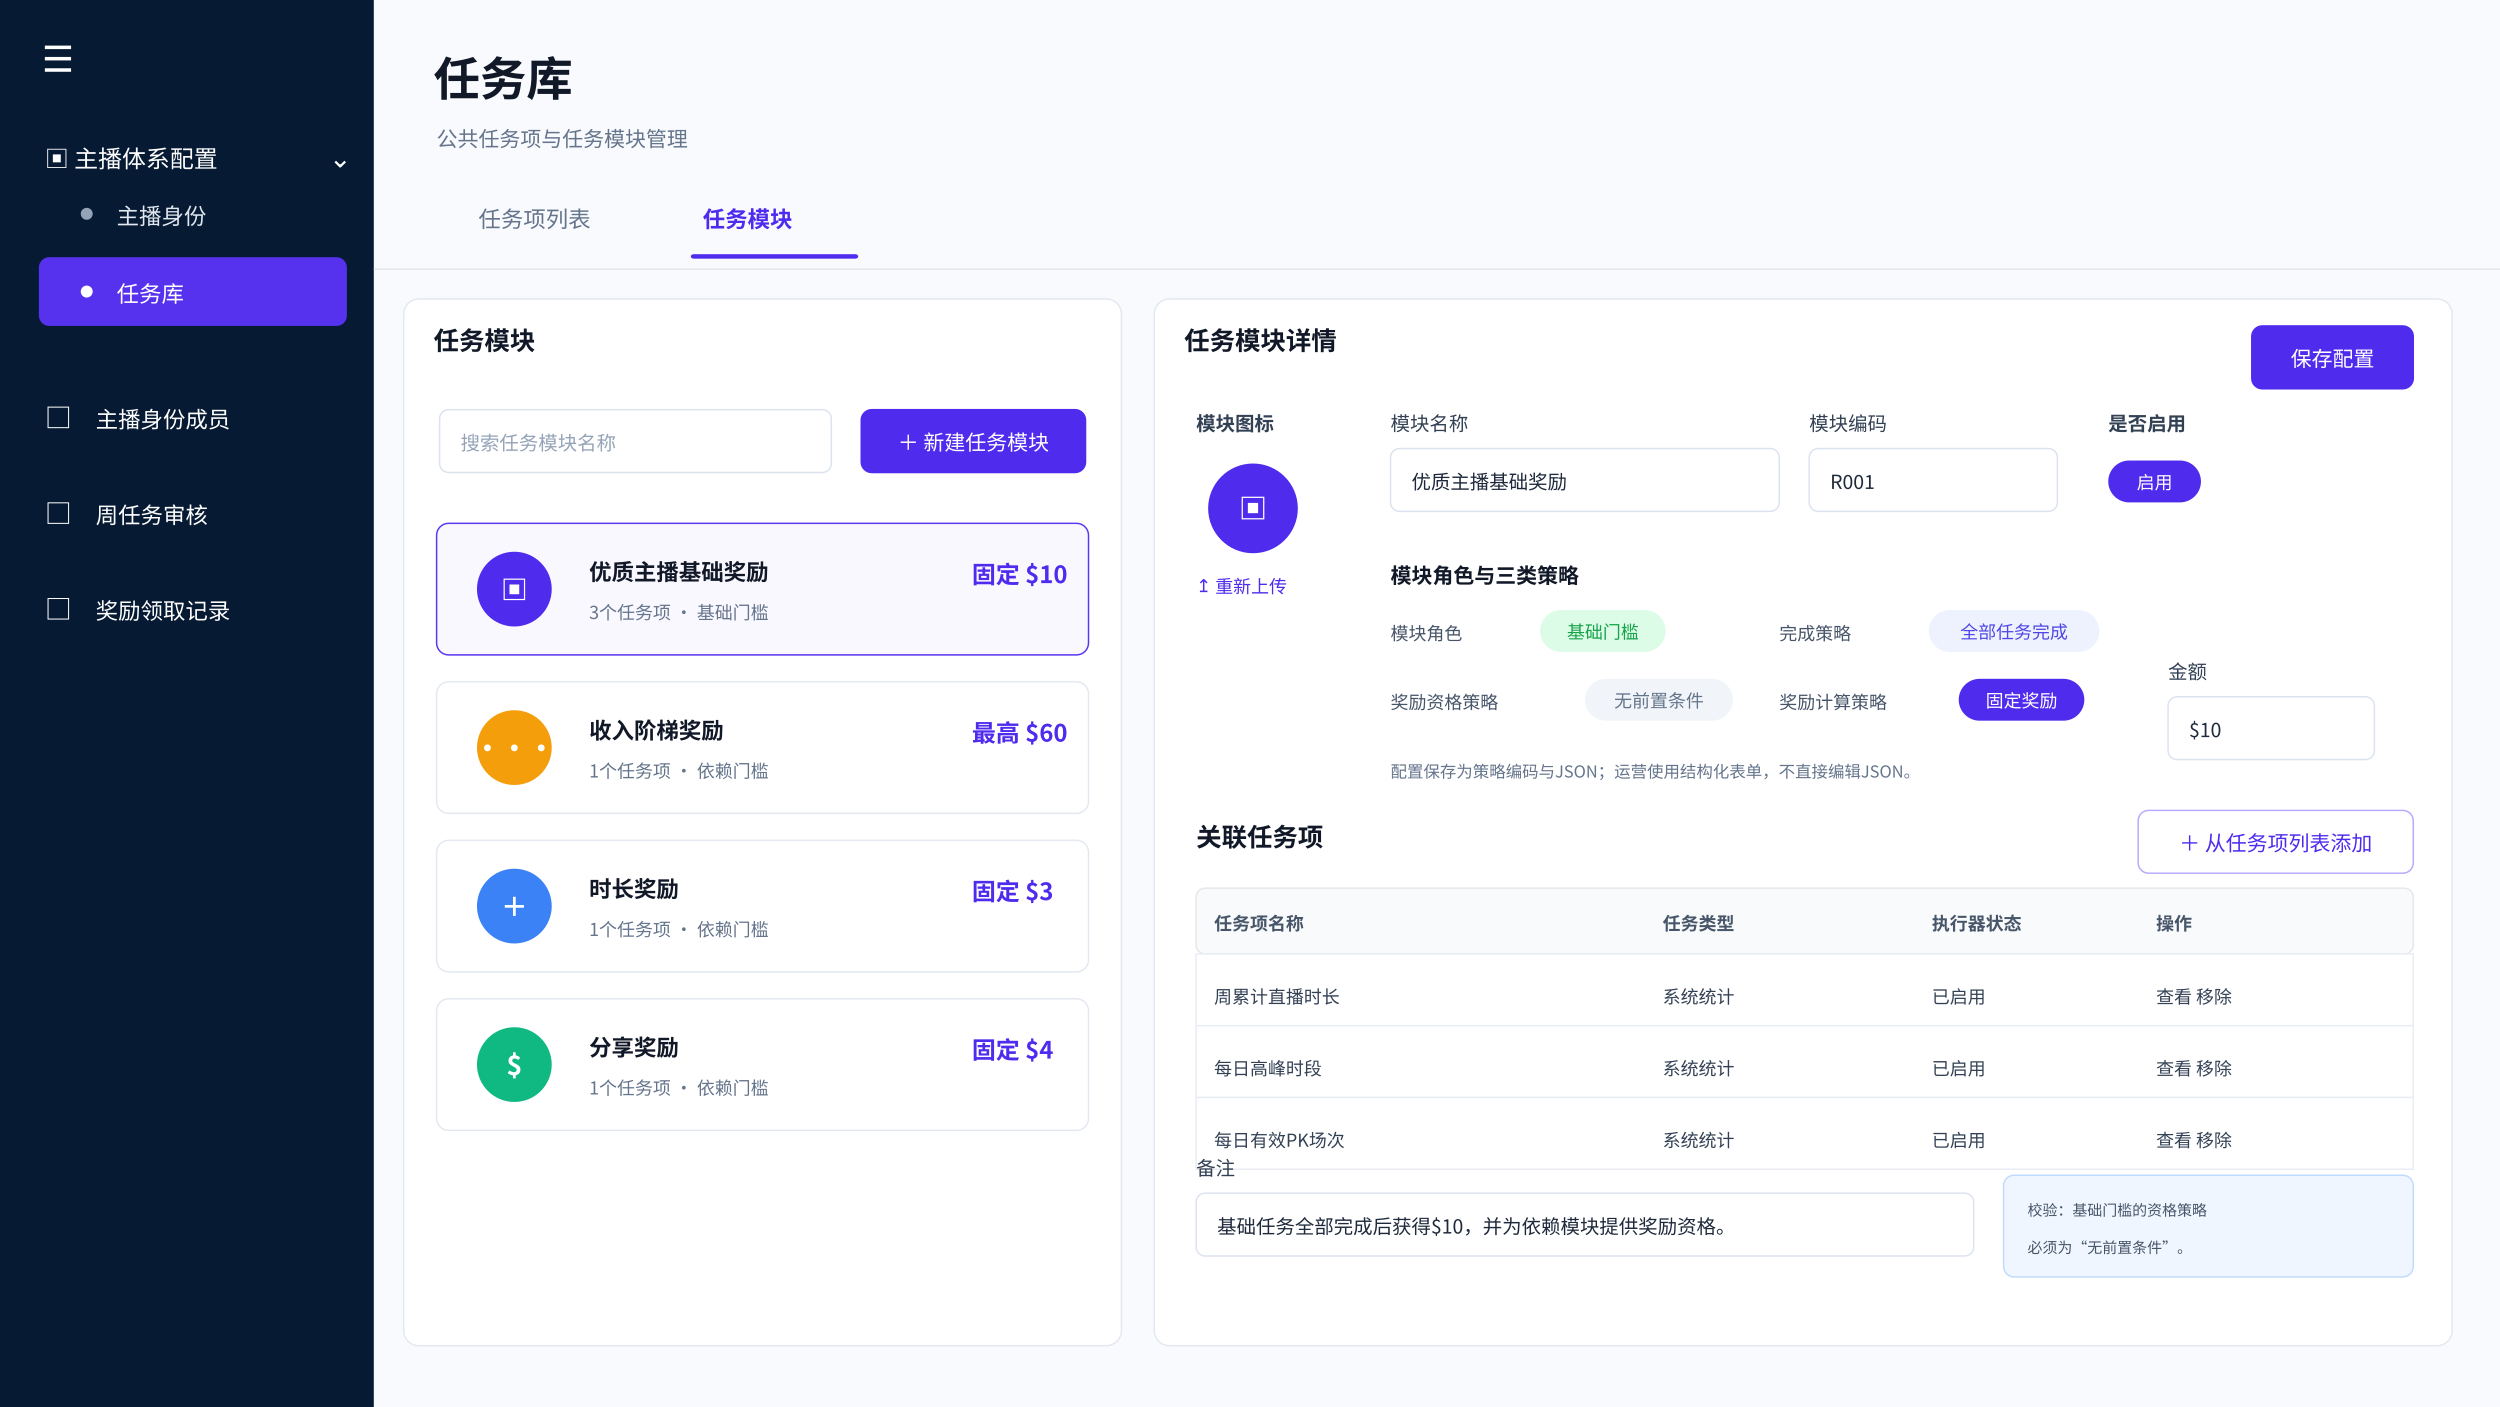
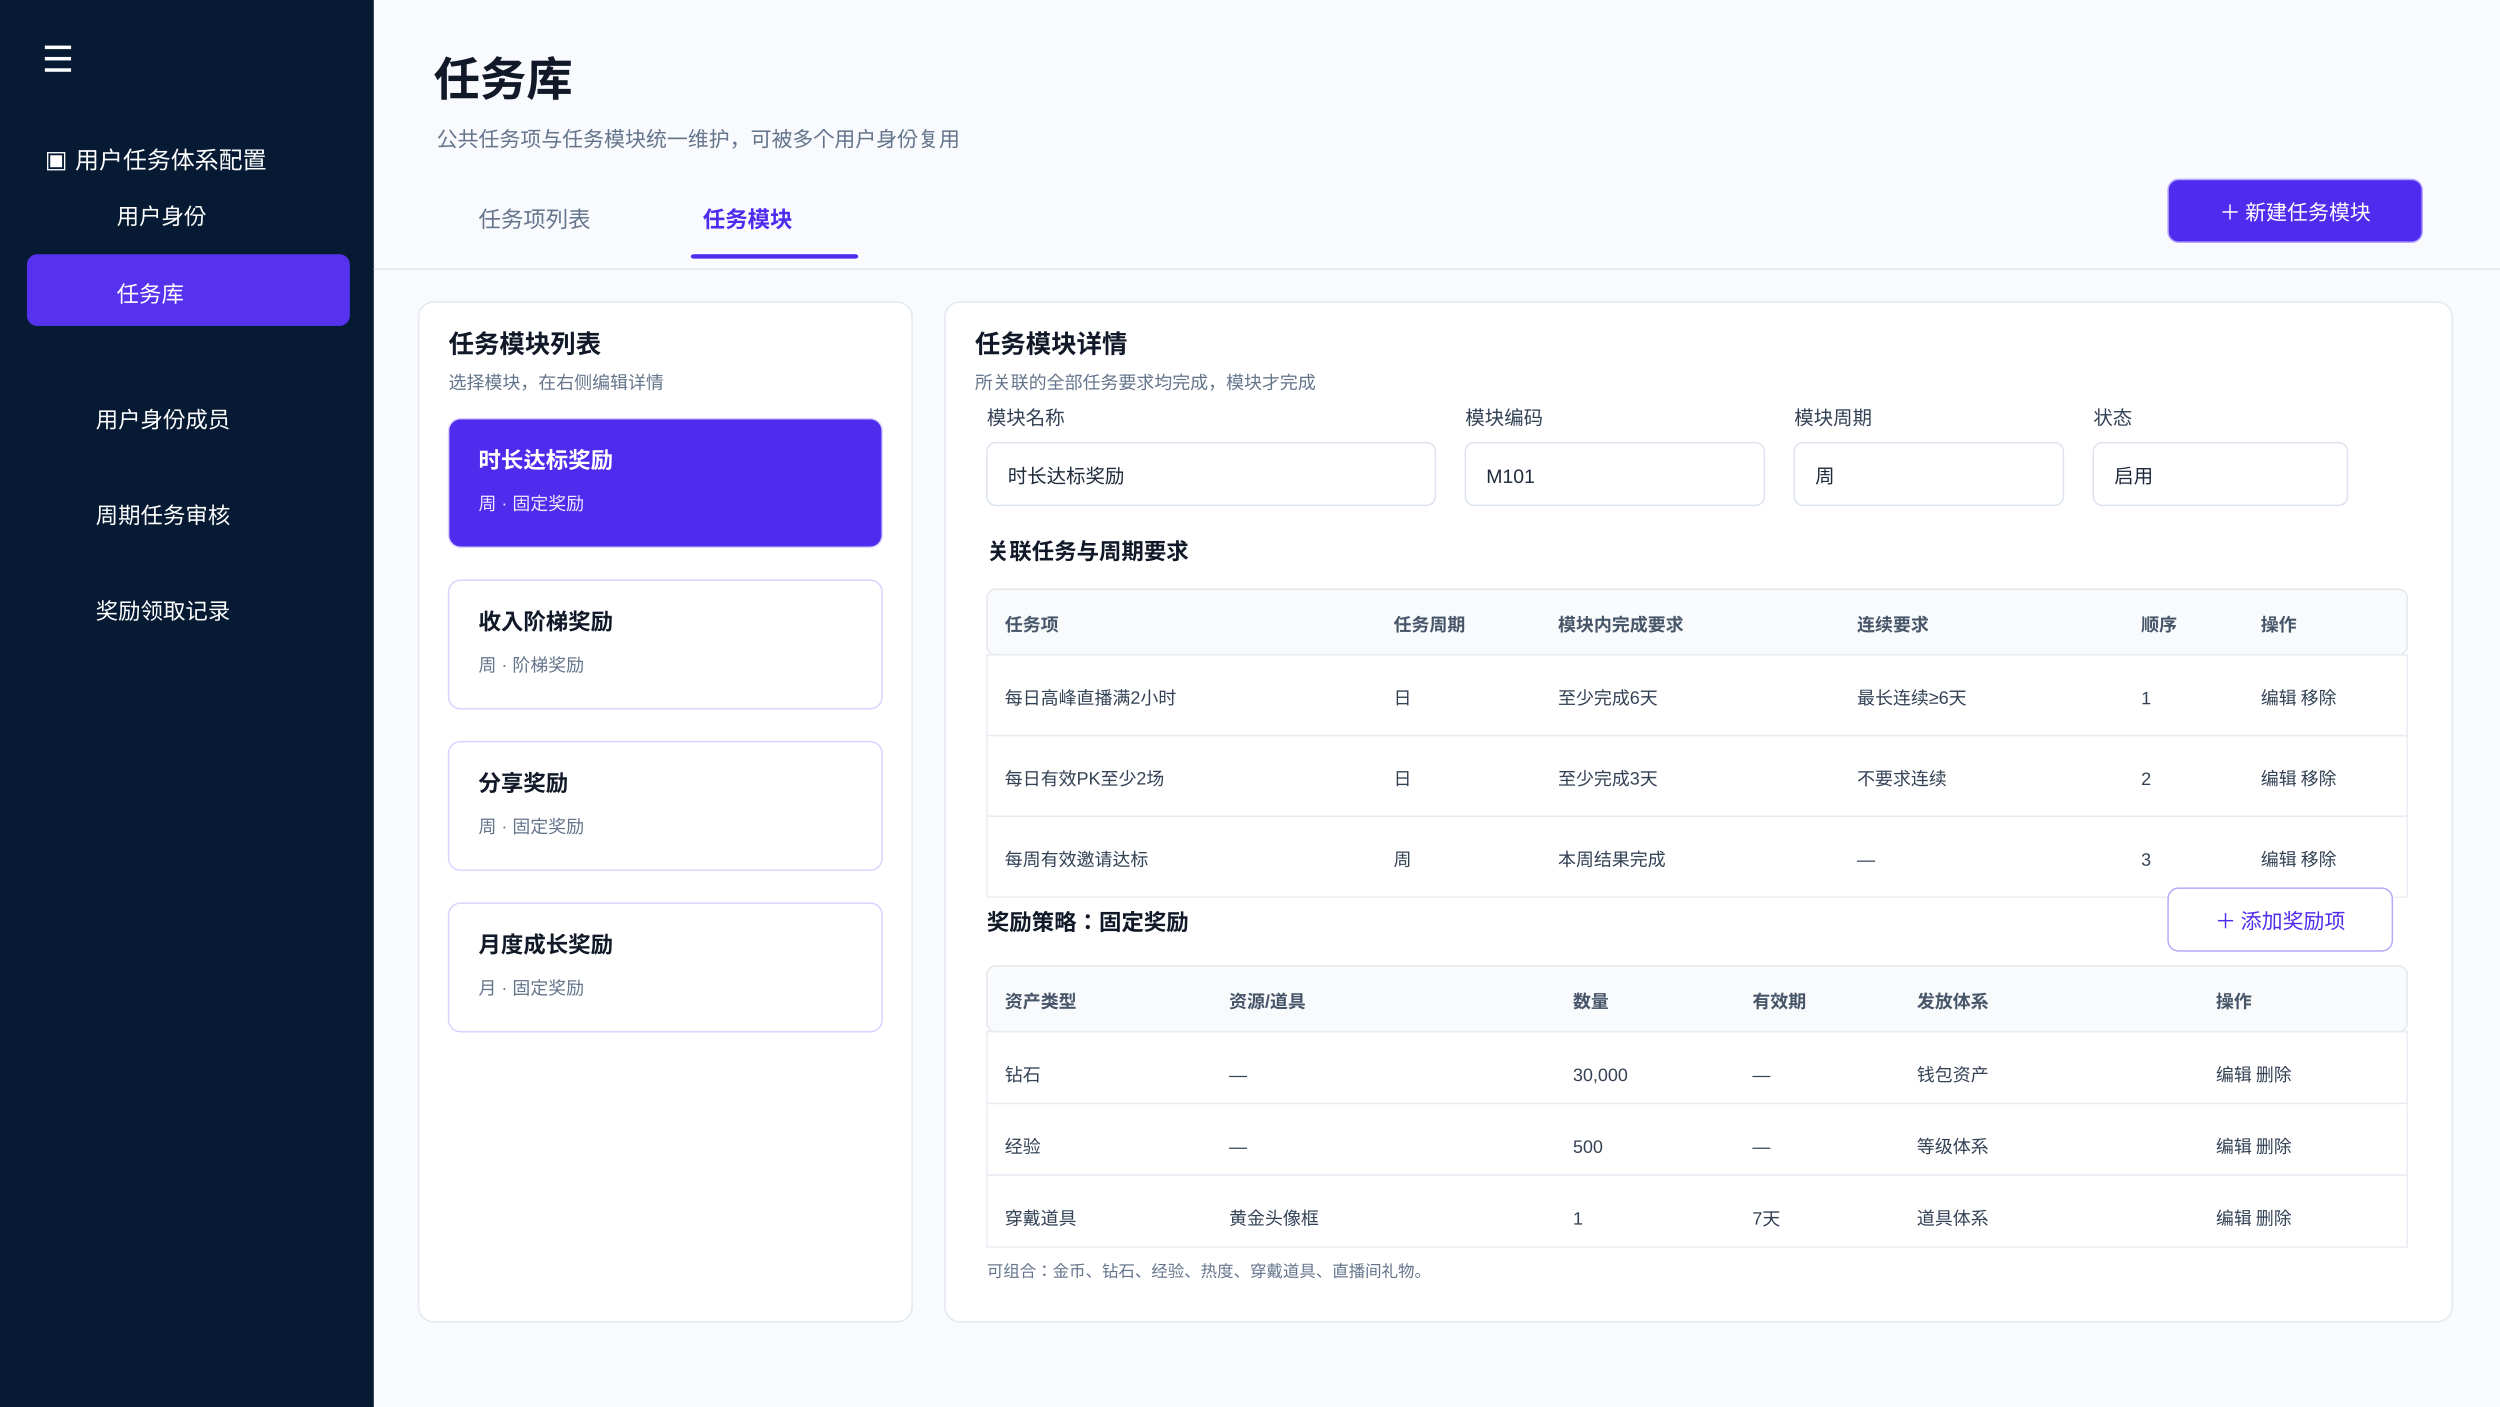
<svg xmlns="http://www.w3.org/2000/svg" width="1672" height="941" viewBox="0 0 1672 941">
  <defs>
    <linearGradient id="purpleGradient" x1="0" y1="0" x2="1" y2="1">
      <stop offset="0" stop-color="#8B5CF6" />
      <stop offset="1" stop-color="#4F2BEE" />
    </linearGradient>
-     <linearGradient id="softPurple" x1="0" y1="0" x2="1" y2="1">
-       <stop offset="0" stop-color="#F5F1FF" />
-       <stop offset="1" stop-color="#E9E2FF" />
-     </linearGradient>
-     <filter id="softShadow" x="-20%" y="-20%" width="140%" height="160%">
-       <feDropShadow dx="0" dy="8" stdDeviation="10" flood-color="#4C1D95" flood-opacity="0.12" />
-     </filter>
  </defs>
-   <style>text{font-family:"Microsoft YaHei","PingFang SC","Noto Sans CJK SC",Arial,sans-serif}.shadow{filter:url(#softShadow)}</style>
+   <style>text{font-family:"Microsoft YaHei","PingFang SC",Arial,sans-serif}</style>
  <rect x="0" y="0" width="1672" height="941" rx="0" fill="#F8FAFD" stroke="none" stroke-width="1" />
  <rect x="0" y="0" width="250" height="941" rx="0" fill="#061A33" stroke="none" stroke-width="1" />
-   <text x="28" y="48" font-size="24" fill="#FFFFFF" font-weight="400" text-anchor="start">☰</text>
-   <text x="30" y="112" font-size="16" fill="#FFFFFF" font-weight="500" text-anchor="start">▣  主播体系配置</text>
-   <text x="220" y="112" font-size="18" fill="#FFFFFF" font-weight="400" text-anchor="start">⌄</text>
-   <circle cx="58" cy="143" r="4" fill="#94A3B8" stroke="none" stroke-width="1" />
-   <text x="78" y="150" font-size="15" fill="#E2E8F0" font-weight="500" text-anchor="start">主播身份</text>
-   <rect x="26" y="172" width="206" height="46" rx="7" fill="#5632EE" stroke="none" stroke-width="1" />
-   <circle cx="58" cy="195" r="4" fill="#FFFFFF" stroke="none" stroke-width="1" />
-   <text x="78" y="202" font-size="15" fill="#FFFFFF" font-weight="500" text-anchor="start">任务库</text>
-   <text x="30" y="286" font-size="18" fill="#FFFFFF" font-weight="400" text-anchor="start">□</text>
-   <text x="64" y="286" font-size="15" fill="#FFFFFF" font-weight="500" text-anchor="start">主播身份成员</text>
-   <text x="30" y="350" font-size="18" fill="#FFFFFF" font-weight="400" text-anchor="start">□</text>
-   <text x="64" y="350" font-size="15" fill="#FFFFFF" font-weight="500" text-anchor="start">周任务审核</text>
-   <text x="30" y="414" font-size="18" fill="#FFFFFF" font-weight="400" text-anchor="start">□</text>
-   <text x="64" y="414" font-size="15" fill="#FFFFFF" font-weight="500" text-anchor="start">奖励领取记录</text>
+   <text x="28" y="48" font-size="24" fill="#FFF" font-weight="400" text-anchor="start">☰</text>
+   <text x="30" y="112" font-size="16" fill="#FFF" font-weight="500" text-anchor="start">▣  用户任务体系配置</text>
+   <text x="78" y="150" font-size="15" fill="#FFF" font-weight="500" text-anchor="start">用户身份</text>
+   <rect x="18" y="170" width="216" height="48" rx="7" fill="#5632EE" stroke="none" stroke-width="1" />
+   <text x="78" y="202" font-size="15" fill="#FFF" font-weight="500" text-anchor="start">任务库</text>
+   <text x="64" y="286" font-size="15" fill="#FFF" font-weight="500" text-anchor="start">用户身份成员</text>
+   <text x="64" y="350" font-size="15" fill="#FFF" font-weight="500" text-anchor="start">周期任务审核</text>
+   <text x="64" y="414" font-size="15" fill="#FFF" font-weight="500" text-anchor="start">奖励领取记录</text>
  <text x="290" y="64" font-size="31" fill="#111827" font-weight="700" text-anchor="start">任务库</text>
-   <text x="292" y="98" font-size="14" fill="#64748B" font-weight="400" text-anchor="start">公共任务项与任务模块管理</text>
+   <text x="292" y="98" font-size="14" fill="#64748B" font-weight="400" text-anchor="start">公共任务项与任务模块统一维护，可被多个用户身份复用</text>
  <text x="320" y="152" font-size="15" fill="#64748B" font-weight="400" text-anchor="start">任务项列表</text>
  <text x="470" y="152" font-size="15" fill="#4F2BEE" font-weight="600" text-anchor="start">任务模块</text>
  <rect x="462" y="170" width="112" height="3" rx="2" fill="#4F2BEE" stroke="none" stroke-width="1" />
  <line x1="250" y1="180" x2="1672" y2="180" stroke="#E5E7EB" stroke-width="1" />
-   <rect x="270" y="200" width="480" height="700" rx="10" fill="#FFFFFF" stroke="#E3E8F1" stroke-width="1" />
-   <text x="290" y="234" font-size="17" fill="#111827" font-weight="600" text-anchor="start">任务模块</text>
-   <text x="294" y="262" font-size="13" fill="#334155" font-weight="500" text-anchor="start" />
-   <rect x="294" y="274" width="262" height="42" rx="6" fill="#FFFFFF" stroke="#DCE3EE" stroke-width="1" />
-   <text x="308" y="301" font-size="13" fill="#94A3B8" font-weight="400" text-anchor="start">搜索任务模块名称</text>
-   <rect x="576" y="274" width="150" height="42" rx="7" fill="#4F2BEE" stroke="#4F2BEE" stroke-width="1" />
-   <text x="651" y="301" font-size="14" fill="#FFFFFF" font-weight="500" text-anchor="middle">＋ 新建任务模块</text>
-   <rect x="292" y="350" width="436" height="88" rx="8" fill="#FAF8FF" stroke="#5B36F2" stroke-width="1" />
-   <circle cx="344" cy="394" r="25" fill="#4F2BEE" stroke="none" stroke-width="1" />
-   <text x="344" y="401" font-size="18" fill="#FFFFFF" font-weight="600" text-anchor="middle">▣</text>
-   <text x="394" y="388" font-size="15" fill="#111827" font-weight="600" text-anchor="start">优质主播基础奖励</text>
-   <text x="394" y="414" font-size="12" fill="#64748B" font-weight="400" text-anchor="start">3个任务项 · 基础门槛</text>
-   <text x="650" y="390" font-size="16" fill="#4F2BEE" font-weight="600" text-anchor="start">固定 $10</text>
-   <rect x="292" y="456" width="436" height="88" rx="8" fill="#FFFFFF" stroke="#E3E8F1" stroke-width="1" />
-   <circle cx="344" cy="500" r="25" fill="#F59E0B" stroke="none" stroke-width="1" />
-   <text x="344" y="507" font-size="18" fill="#FFFFFF" font-weight="600" text-anchor="middle">···</text>
-   <text x="394" y="494" font-size="15" fill="#111827" font-weight="600" text-anchor="start">收入阶梯奖励</text>
-   <text x="394" y="520" font-size="12" fill="#64748B" font-weight="400" text-anchor="start">1个任务项 · 依赖门槛</text>
-   <text x="650" y="496" font-size="16" fill="#4F2BEE" font-weight="600" text-anchor="start">最高 $60</text>
-   <rect x="292" y="562" width="436" height="88" rx="8" fill="#FFFFFF" stroke="#E3E8F1" stroke-width="1" />
-   <circle cx="344" cy="606" r="25" fill="#3B82F6" stroke="none" stroke-width="1" />
-   <text x="344" y="613" font-size="18" fill="#FFFFFF" font-weight="600" text-anchor="middle">＋</text>
-   <text x="394" y="600" font-size="15" fill="#111827" font-weight="600" text-anchor="start">时长奖励</text>
-   <text x="394" y="626" font-size="12" fill="#64748B" font-weight="400" text-anchor="start">1个任务项 · 依赖门槛</text>
-   <text x="650" y="602" font-size="16" fill="#4F2BEE" font-weight="600" text-anchor="start">固定 $3</text>
-   <rect x="292" y="668" width="436" height="88" rx="8" fill="#FFFFFF" stroke="#E3E8F1" stroke-width="1" />
-   <circle cx="344" cy="712" r="25" fill="#10B981" stroke="none" stroke-width="1" />
-   <text x="344" y="719" font-size="18" fill="#FFFFFF" font-weight="600" text-anchor="middle">$</text>
-   <text x="394" y="706" font-size="15" fill="#111827" font-weight="600" text-anchor="start">分享奖励</text>
-   <text x="394" y="732" font-size="12" fill="#64748B" font-weight="400" text-anchor="start">1个任务项 · 依赖门槛</text>
-   <text x="650" y="708" font-size="16" fill="#4F2BEE" font-weight="600" text-anchor="start">固定 $4</text>
-   <rect x="772" y="200" width="868" height="700" rx="10" fill="#FFFFFF" stroke="#E3E8F1" stroke-width="1" />
-   <text x="792" y="234" font-size="17" fill="#111827" font-weight="600" text-anchor="start">任务模块详情</text>
-   <rect x="1506" y="218" width="108" height="42" rx="7" fill="#4F2BEE" stroke="#4F2BEE" stroke-width="1" />
-   <text x="1560" y="245" font-size="14" fill="#FFFFFF" font-weight="500" text-anchor="middle">保存配置</text>
-   <text x="800" y="288" font-size="13" fill="#334155" font-weight="600" text-anchor="start">模块图标</text>
-   <circle cx="838" cy="340" r="30" fill="#4F2BEE" stroke="none" stroke-width="1" />
-   <text x="838" y="347" font-size="19" fill="#FFFFFF" font-weight="600" text-anchor="middle">▣</text>
-   <text x="800" y="396" font-size="12" fill="#4F2BEE" font-weight="500" text-anchor="start">↥ 重新上传</text>
-   <text x="930" y="288" font-size="13" fill="#334155" font-weight="500" text-anchor="start">模块名称</text>
-   <rect x="930" y="300" width="260" height="42" rx="6" fill="#FFFFFF" stroke="#DCE3EE" stroke-width="1" />
-   <text x="944" y="327" font-size="13" fill="#1E293B" font-weight="400" text-anchor="start">优质主播基础奖励</text>
-   <text x="1210" y="288" font-size="13" fill="#334155" font-weight="500" text-anchor="start">模块编码</text>
-   <rect x="1210" y="300" width="166" height="42" rx="6" fill="#FFFFFF" stroke="#DCE3EE" stroke-width="1" />
-   <text x="1224" y="327" font-size="13" fill="#1E293B" font-weight="400" text-anchor="start">R001</text>
-   <text x="1410" y="288" font-size="13" fill="#334155" font-weight="600" text-anchor="start">是否启用</text>
-   <rect x="1410" y="308" width="62" height="28" rx="14" fill="#4F2BEE" stroke="none" stroke-width="1" />
-   <text x="1441" y="327" font-size="12" fill="#FFFFFF" font-weight="500" text-anchor="middle">启用</text>
-   <text x="930" y="390" font-size="14" fill="#111827" font-weight="600" text-anchor="start">模块角色与三类策略</text>
-   <text x="930" y="428" font-size="12" fill="#475569" font-weight="500" text-anchor="start">模块角色</text>
-   <rect x="1030" y="408" width="84" height="28" rx="14" fill="#DCFCE7" stroke="none" stroke-width="1" />
-   <text x="1072" y="427" font-size="12" fill="#16A34A" font-weight="500" text-anchor="middle">基础门槛</text>
-   <text x="1190" y="428" font-size="12" fill="#475569" font-weight="500" text-anchor="start">完成策略</text>
-   <rect x="1290" y="408" width="114" height="28" rx="14" fill="#EEF2FF" stroke="none" stroke-width="1" />
-   <text x="1347" y="427" font-size="12" fill="#4F46E5" font-weight="500" text-anchor="middle">全部任务完成</text>
-   <text x="930" y="474" font-size="12" fill="#475569" font-weight="500" text-anchor="start">奖励资格策略</text>
-   <rect x="1060" y="454" width="99" height="28" rx="14" fill="#F1F5F9" stroke="none" stroke-width="1" />
-   <text x="1109.5" y="473" font-size="12" fill="#64748B" font-weight="500" text-anchor="middle">无前置条件</text>
-   <text x="1190" y="474" font-size="12" fill="#475569" font-weight="500" text-anchor="start">奖励计算策略</text>
-   <rect x="1310" y="454" width="84" height="28" rx="14" fill="#4F2BEE" stroke="none" stroke-width="1" />
-   <text x="1352" y="473" font-size="12" fill="#FFFFFF" font-weight="500" text-anchor="middle">固定奖励</text>
-   <text x="1450" y="454" font-size="13" fill="#334155" font-weight="500" text-anchor="start">金额</text>
-   <rect x="1450" y="466" width="138" height="42" rx="6" fill="#FFFFFF" stroke="#DCE3EE" stroke-width="1" />
-   <text x="1464" y="493" font-size="13" fill="#1E293B" font-weight="400" text-anchor="start">$10</text>
-   <text x="930" y="520" font-size="11" fill="#64748B" font-weight="400" text-anchor="start">配置保存为策略编码与JSON；运营使用结构化表单，不直接编辑JSON。</text>
-   <text x="800" y="566" font-size="17" fill="#111827" font-weight="600" text-anchor="start">关联任务项</text>
-   <rect x="1430" y="542" width="184" height="42" rx="7" fill="#FFFFFF" stroke="#B8A9FF" stroke-width="1" />
-   <text x="1522" y="569" font-size="14" fill="#4F2BEE" font-weight="500" text-anchor="middle">＋ 从任务项列表添加</text>
-   <rect x="800" y="594" width="814" height="44" rx="6" fill="#F8FAFC" stroke="#E5E7EB" stroke-width="1" />
-   <text x="812" y="622" font-size="12" fill="#475569" font-weight="600" text-anchor="start">任务项名称</text>
-   <text x="1112" y="622" font-size="12" fill="#475569" font-weight="600" text-anchor="start">任务类型</text>
-   <text x="1292" y="622" font-size="12" fill="#475569" font-weight="600" text-anchor="start">执行器状态</text>
-   <text x="1442" y="622" font-size="12" fill="#475569" font-weight="600" text-anchor="start">操作</text>
-   <rect x="800" y="638" width="814" height="48" rx="0" fill="#FFFFFF" stroke="#E9EDF3" stroke-width="1" />
-   <text x="812" y="671" font-size="12" fill="#334155" font-weight="400" text-anchor="start">周累计直播时长</text>
-   <text x="1112" y="671" font-size="12" fill="#334155" font-weight="400" text-anchor="start">系统统计</text>
-   <text x="1292" y="671" font-size="12" fill="#334155" font-weight="400" text-anchor="start">已启用</text>
-   <text x="1442" y="671" font-size="12" fill="#334155" font-weight="400" text-anchor="start">查看   移除</text>
-   <rect x="800" y="686" width="814" height="48" rx="0" fill="#FFFFFF" stroke="#E9EDF3" stroke-width="1" />
-   <text x="812" y="719" font-size="12" fill="#334155" font-weight="400" text-anchor="start">每日高峰时段</text>
-   <text x="1112" y="719" font-size="12" fill="#334155" font-weight="400" text-anchor="start">系统统计</text>
-   <text x="1292" y="719" font-size="12" fill="#334155" font-weight="400" text-anchor="start">已启用</text>
-   <text x="1442" y="719" font-size="12" fill="#334155" font-weight="400" text-anchor="start">查看   移除</text>
-   <rect x="800" y="734" width="814" height="48" rx="0" fill="#FFFFFF" stroke="#E9EDF3" stroke-width="1" />
-   <text x="812" y="767" font-size="12" fill="#334155" font-weight="400" text-anchor="start">每日有效PK场次</text>
-   <text x="1112" y="767" font-size="12" fill="#334155" font-weight="400" text-anchor="start">系统统计</text>
-   <text x="1292" y="767" font-size="12" fill="#334155" font-weight="400" text-anchor="start">已启用</text>
-   <text x="1442" y="767" font-size="12" fill="#334155" font-weight="400" text-anchor="start">查看   移除</text>
-   <text x="800" y="786" font-size="13" fill="#334155" font-weight="500" text-anchor="start">备注</text>
-   <rect x="800" y="798" width="520" height="42" rx="6" fill="#FFFFFF" stroke="#DCE3EE" stroke-width="1" />
-   <text x="814" y="825" font-size="13" fill="#1E293B" font-weight="400" text-anchor="start">基础任务全部完成后获得$10，并为依赖模块提供奖励资格。</text>
-   <rect x="1340" y="786" width="274" height="68" rx="7" fill="#EFF6FF" stroke="#BFDBFE" stroke-width="1" />
-   <text x="1356" y="813" font-size="10" fill="#475569" font-weight="500" text-anchor="start">校验：基础门槛的资格策略</text>
-   <text x="1356" y="838" font-size="10" fill="#475569" font-weight="400" text-anchor="start">必须为“无前置条件”。</text>
+   <rect x="1450" y="120" width="170" height="42" rx="7" fill="#4F2BEE" stroke="#B8A9FF" stroke-width="1" />
+   <text x="1535" y="147" font-size="14" fill="#FFFFFF" font-weight="500" text-anchor="middle">＋ 新建任务模块</text>
+   <rect x="280" y="202" width="330" height="682" rx="10" fill="#FFFFFF" stroke="#E3E8F1" stroke-width="1" />
+   <text x="300" y="236" font-size="17" fill="#111827" font-weight="600" text-anchor="start">任务模块列表</text>
+   <text x="300" y="260" font-size="12" fill="#64748B" font-weight="400" text-anchor="start">选择模块，在右侧编辑详情</text>
+   <rect x="300" y="280" width="290" height="86" rx="8" fill="#4F2BEE" stroke="#D9D2FF" stroke-width="1" />
+   <text x="320" y="313" font-size="15" fill="#FFF" font-weight="600" text-anchor="start">时长达标奖励</text>
+   <text x="320" y="341" font-size="12" fill="#EDE9FE" font-weight="400" text-anchor="start">周 · 固定奖励</text>
+   <rect x="300" y="388" width="290" height="86" rx="8" fill="#FFF" stroke="#D9D2FF" stroke-width="1" />
+   <text x="320" y="421" font-size="15" fill="#111827" font-weight="600" text-anchor="start">收入阶梯奖励</text>
+   <text x="320" y="449" font-size="12" fill="#64748B" font-weight="400" text-anchor="start">周 · 阶梯奖励</text>
+   <rect x="300" y="496" width="290" height="86" rx="8" fill="#FFF" stroke="#D9D2FF" stroke-width="1" />
+   <text x="320" y="529" font-size="15" fill="#111827" font-weight="600" text-anchor="start">分享奖励</text>
+   <text x="320" y="557" font-size="12" fill="#64748B" font-weight="400" text-anchor="start">周 · 固定奖励</text>
+   <rect x="300" y="604" width="290" height="86" rx="8" fill="#FFF" stroke="#D9D2FF" stroke-width="1" />
+   <text x="320" y="637" font-size="15" fill="#111827" font-weight="600" text-anchor="start">月度成长奖励</text>
+   <text x="320" y="665" font-size="12" fill="#64748B" font-weight="400" text-anchor="start">月 · 固定奖励</text>
+   <rect x="632" y="202" width="1008" height="682" rx="10" fill="#FFFFFF" stroke="#E3E8F1" stroke-width="1" />
+   <text x="652" y="236" font-size="17" fill="#111827" font-weight="600" text-anchor="start">任务模块详情</text>
+   <text x="652" y="260" font-size="12" fill="#64748B" font-weight="400" text-anchor="start">所关联的全部任务要求均完成，模块才完成</text>
+   <text x="660" y="284" font-size="13" fill="#334155" font-weight="500" text-anchor="start">模块名称</text>
+   <rect x="660" y="296" width="300" height="42" rx="6" fill="#FFFFFF" stroke="#DCE3EE" stroke-width="1" />
+   <text x="674" y="323" font-size="13" fill="#1E293B" font-weight="400" text-anchor="start">时长达标奖励</text>
+   <text x="980" y="284" font-size="13" fill="#334155" font-weight="500" text-anchor="start">模块编码</text>
+   <rect x="980" y="296" width="200" height="42" rx="6" fill="#FFFFFF" stroke="#DCE3EE" stroke-width="1" />
+   <text x="994" y="323" font-size="13" fill="#1E293B" font-weight="400" text-anchor="start">M101</text>
+   <text x="1200" y="284" font-size="13" fill="#334155" font-weight="500" text-anchor="start">模块周期</text>
+   <rect x="1200" y="296" width="180" height="42" rx="6" fill="#FFFFFF" stroke="#DCE3EE" stroke-width="1" />
+   <text x="1214" y="323" font-size="13" fill="#1E293B" font-weight="400" text-anchor="start">周</text>
+   <text x="1400" y="284" font-size="13" fill="#334155" font-weight="500" text-anchor="start">状态</text>
+   <rect x="1400" y="296" width="170" height="42" rx="6" fill="#FFFFFF" stroke="#DCE3EE" stroke-width="1" />
+   <text x="1414" y="323" font-size="13" fill="#1E293B" font-weight="400" text-anchor="start">启用</text>
+   <text x="660" y="374" font-size="15" fill="#111827" font-weight="600" text-anchor="start">关联任务与周期要求</text>
+   <rect x="660" y="394" width="950" height="44" rx="6" fill="#F8FAFC" stroke="#E5E7EB" stroke-width="1" />
+   <text x="672" y="422" font-size="12" fill="#475569" font-weight="600" text-anchor="start">任务项</text>
+   <text x="932" y="422" font-size="12" fill="#475569" font-weight="600" text-anchor="start">任务周期</text>
+   <text x="1042" y="422" font-size="12" fill="#475569" font-weight="600" text-anchor="start">模块内完成要求</text>
+   <text x="1242" y="422" font-size="12" fill="#475569" font-weight="600" text-anchor="start">连续要求</text>
+   <text x="1432" y="422" font-size="12" fill="#475569" font-weight="600" text-anchor="start">顺序</text>
+   <text x="1512" y="422" font-size="12" fill="#475569" font-weight="600" text-anchor="start">操作</text>
+   <rect x="660" y="438" width="950" height="54" rx="0" fill="#FFF" stroke="#E9EDF3" stroke-width="1" />
+   <text x="672" y="471" font-size="12" fill="#334155" font-weight="400" text-anchor="start">每日高峰直播满2小时</text>
+   <text x="932" y="471" font-size="12" fill="#334155" font-weight="400" text-anchor="start">日</text>
+   <text x="1042" y="471" font-size="12" fill="#334155" font-weight="400" text-anchor="start">至少完成6天</text>
+   <text x="1242" y="471" font-size="12" fill="#334155" font-weight="400" text-anchor="start">最长连续≥6天</text>
+   <text x="1432" y="471" font-size="12" fill="#334155" font-weight="400" text-anchor="start">1</text>
+   <text x="1512" y="471" font-size="12" fill="#334155" font-weight="400" text-anchor="start">编辑 移除</text>
+   <rect x="660" y="492" width="950" height="54" rx="0" fill="#FFF" stroke="#E9EDF3" stroke-width="1" />
+   <text x="672" y="525" font-size="12" fill="#334155" font-weight="400" text-anchor="start">每日有效PK至少2场</text>
+   <text x="932" y="525" font-size="12" fill="#334155" font-weight="400" text-anchor="start">日</text>
+   <text x="1042" y="525" font-size="12" fill="#334155" font-weight="400" text-anchor="start">至少完成3天</text>
+   <text x="1242" y="525" font-size="12" fill="#334155" font-weight="400" text-anchor="start">不要求连续</text>
+   <text x="1432" y="525" font-size="12" fill="#334155" font-weight="400" text-anchor="start">2</text>
+   <text x="1512" y="525" font-size="12" fill="#334155" font-weight="400" text-anchor="start">编辑 移除</text>
+   <rect x="660" y="546" width="950" height="54" rx="0" fill="#FFF" stroke="#E9EDF3" stroke-width="1" />
+   <text x="672" y="579" font-size="12" fill="#334155" font-weight="400" text-anchor="start">每周有效邀请达标</text>
+   <text x="932" y="579" font-size="12" fill="#334155" font-weight="400" text-anchor="start">周</text>
+   <text x="1042" y="579" font-size="12" fill="#334155" font-weight="400" text-anchor="start">本周结果完成</text>
+   <text x="1242" y="579" font-size="12" fill="#334155" font-weight="400" text-anchor="start">—</text>
+   <text x="1432" y="579" font-size="12" fill="#334155" font-weight="400" text-anchor="start">3</text>
+   <text x="1512" y="579" font-size="12" fill="#334155" font-weight="400" text-anchor="start">编辑 移除</text>
+   <text x="660" y="622" font-size="15" fill="#111827" font-weight="600" text-anchor="start">奖励策略：固定奖励</text>
+   <rect x="1450" y="594" width="150" height="42" rx="7" fill="#FFFFFF" stroke="#B8A9FF" stroke-width="1" />
+   <text x="1525" y="621" font-size="14" fill="#4F2BEE" font-weight="500" text-anchor="middle">＋ 添加奖励项</text>
+   <rect x="660" y="646" width="950" height="44" rx="6" fill="#F8FAFC" stroke="#E5E7EB" stroke-width="1" />
+   <text x="672" y="674" font-size="12" fill="#475569" font-weight="600" text-anchor="start">资产类型</text>
+   <text x="822" y="674" font-size="12" fill="#475569" font-weight="600" text-anchor="start">资源/道具</text>
+   <text x="1052" y="674" font-size="12" fill="#475569" font-weight="600" text-anchor="start">数量</text>
+   <text x="1172" y="674" font-size="12" fill="#475569" font-weight="600" text-anchor="start">有效期</text>
+   <text x="1282" y="674" font-size="12" fill="#475569" font-weight="600" text-anchor="start">发放体系</text>
+   <text x="1482" y="674" font-size="12" fill="#475569" font-weight="600" text-anchor="start">操作</text>
+   <rect x="660" y="690" width="950" height="48" rx="0" fill="#FFF" stroke="#E9EDF3" stroke-width="1" />
+   <text x="672" y="723" font-size="12" fill="#334155" font-weight="400" text-anchor="start">钻石</text>
+   <text x="822" y="723" font-size="12" fill="#334155" font-weight="400" text-anchor="start">—</text>
+   <text x="1052" y="723" font-size="12" fill="#334155" font-weight="400" text-anchor="start">30,000</text>
+   <text x="1172" y="723" font-size="12" fill="#334155" font-weight="400" text-anchor="start">—</text>
+   <text x="1282" y="723" font-size="12" fill="#334155" font-weight="400" text-anchor="start">钱包资产</text>
+   <text x="1482" y="723" font-size="12" fill="#334155" font-weight="400" text-anchor="start">编辑 删除</text>
+   <rect x="660" y="738" width="950" height="48" rx="0" fill="#FFF" stroke="#E9EDF3" stroke-width="1" />
+   <text x="672" y="771" font-size="12" fill="#334155" font-weight="400" text-anchor="start">经验</text>
+   <text x="822" y="771" font-size="12" fill="#334155" font-weight="400" text-anchor="start">—</text>
+   <text x="1052" y="771" font-size="12" fill="#334155" font-weight="400" text-anchor="start">500</text>
+   <text x="1172" y="771" font-size="12" fill="#334155" font-weight="400" text-anchor="start">—</text>
+   <text x="1282" y="771" font-size="12" fill="#334155" font-weight="400" text-anchor="start">等级体系</text>
+   <text x="1482" y="771" font-size="12" fill="#334155" font-weight="400" text-anchor="start">编辑 删除</text>
+   <rect x="660" y="786" width="950" height="48" rx="0" fill="#FFF" stroke="#E9EDF3" stroke-width="1" />
+   <text x="672" y="819" font-size="12" fill="#334155" font-weight="400" text-anchor="start">穿戴道具</text>
+   <text x="822" y="819" font-size="12" fill="#334155" font-weight="400" text-anchor="start">黄金头像框</text>
+   <text x="1052" y="819" font-size="12" fill="#334155" font-weight="400" text-anchor="start">1</text>
+   <text x="1172" y="819" font-size="12" fill="#334155" font-weight="400" text-anchor="start">7天</text>
+   <text x="1282" y="819" font-size="12" fill="#334155" font-weight="400" text-anchor="start">道具体系</text>
+   <text x="1482" y="819" font-size="12" fill="#334155" font-weight="400" text-anchor="start">编辑 删除</text>
+   <text x="660" y="854" font-size="11" fill="#64748B" font-weight="400" text-anchor="start">可组合：金币、钻石、经验、热度、穿戴道具、直播间礼物。</text>
</svg>
